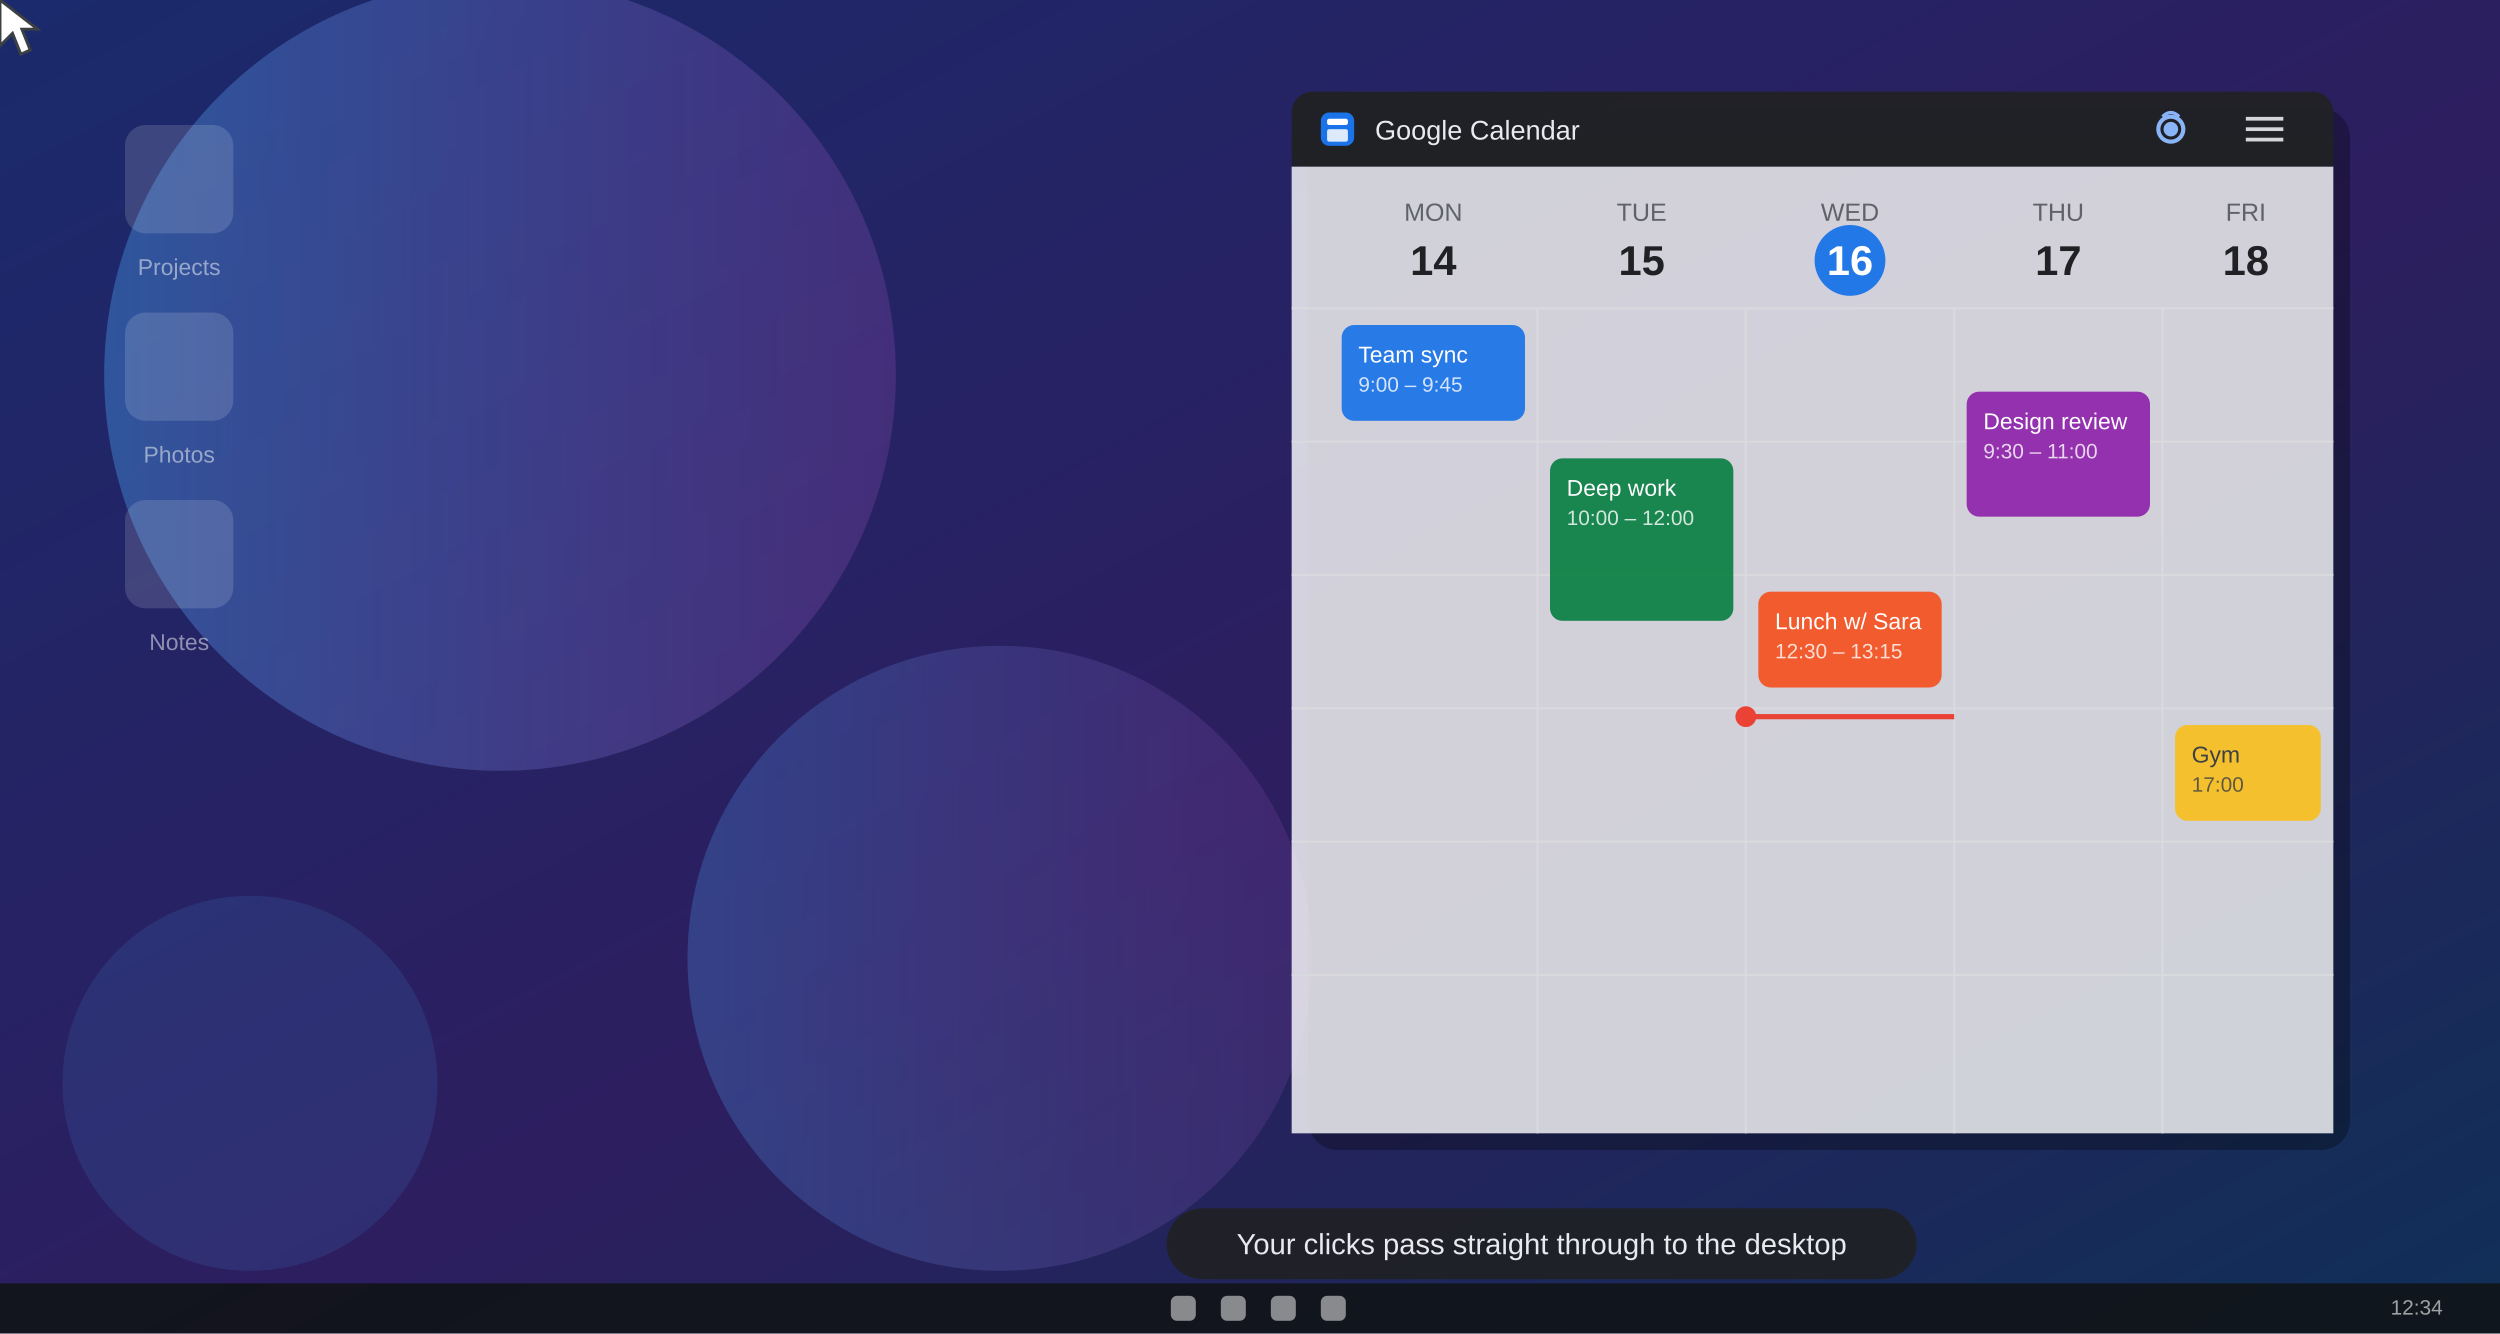
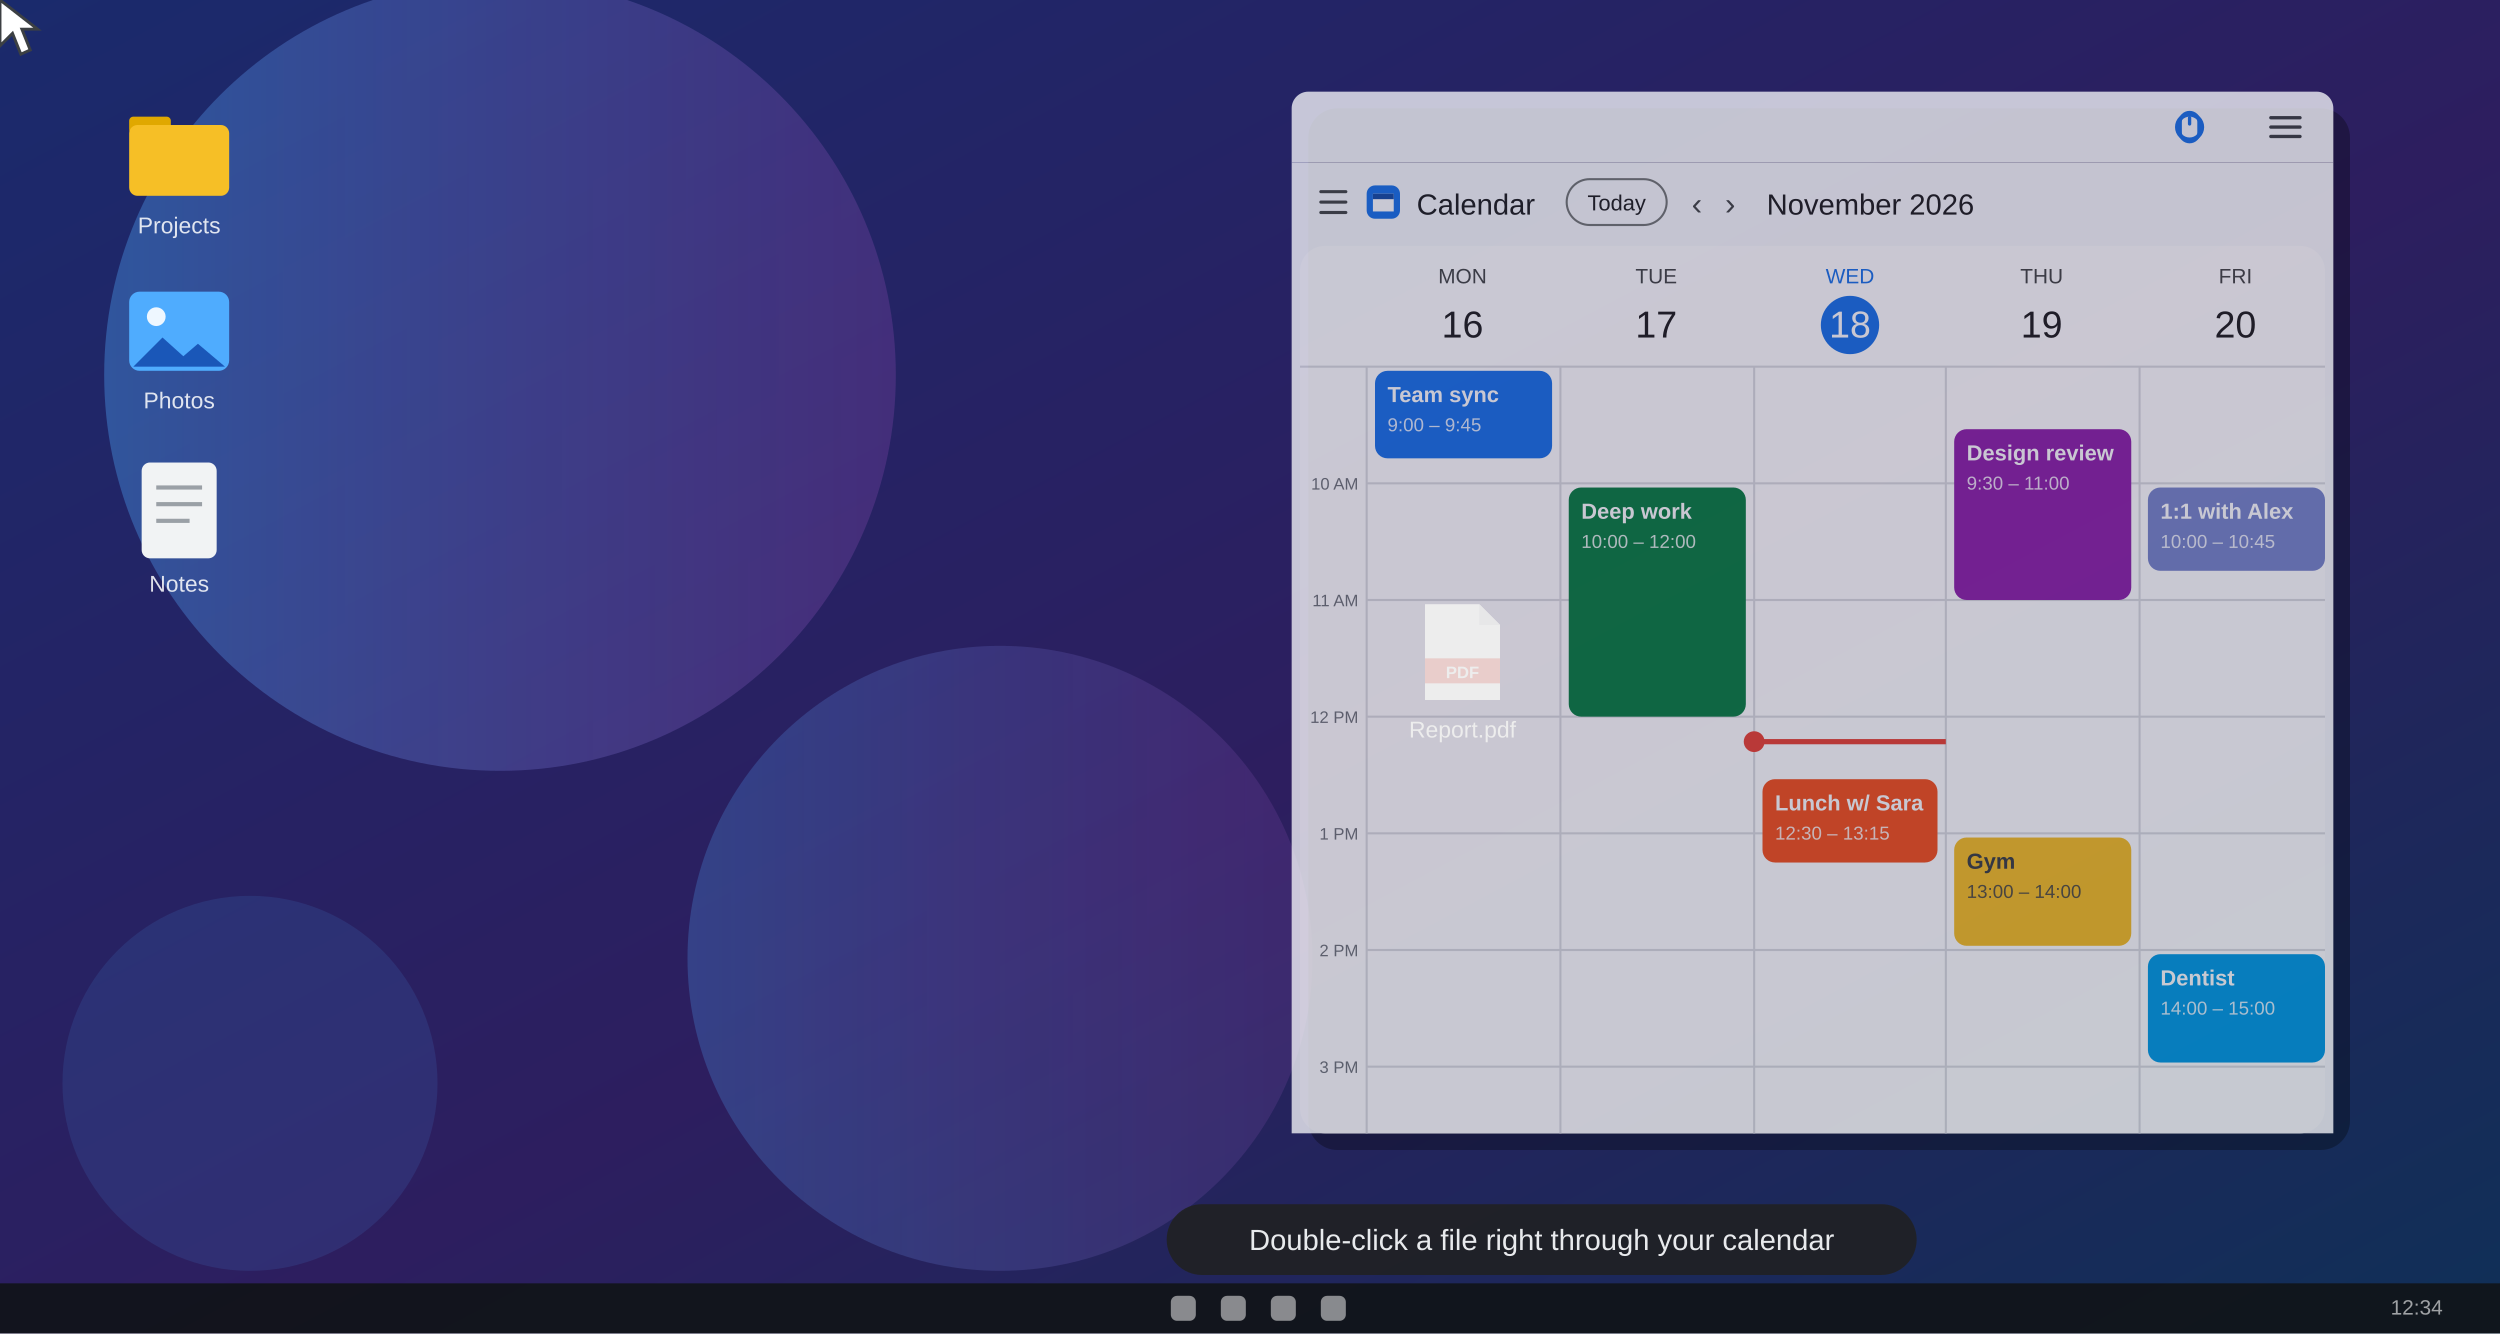
<svg xmlns="http://www.w3.org/2000/svg" width="1200" height="640" viewBox="0 0 1200 640" font-family="Segoe UI, Arial, sans-serif">
  <defs>
    <linearGradient id="wall" x1="0" y1="0" x2="1" y2="1">
      <stop offset="0" stop-color="#1a2a6c" />
      <stop offset="0.55" stop-color="#2d1e5f" />
      <stop offset="1" stop-color="#0f3057" />
    </linearGradient>
    <linearGradient id="glow" x1="0" y1="0" x2="1" y2="0">
      <stop offset="0" stop-color="#4facfe" stop-opacity="0.35" />
      <stop offset="1" stop-color="#9d50bb" stop-opacity="0.25" />
    </linearGradient>
  </defs>
  <rect width="1200" height="640" fill="url(#wall)" />
  <g>
    <animateTransform attributeName="transform" type="translate" values="0 0; 22 -14; 0 0" dur="18s" repeatCount="indefinite" />
    <circle cx="240" cy="180" r="190" fill="url(#glow)" />
    <circle cx="480" cy="460" r="150" fill="url(#glow)" opacity="0.7" />
    <circle cx="120" cy="520" r="90" fill="#4facfe" opacity="0.12" />
  </g>
-   <g opacity="0.9">
-     <rect x="60" y="60" width="52" height="52" rx="10" fill="#ffffff" opacity="0.16" />
-     <rect x="60" y="150" width="52" height="52" rx="10" fill="#ffffff" opacity="0.16">
-       <animate attributeName="opacity" values="0.16;0.16;0.5;0.16;0.16" keyTimes="0;0.14;0.17;0.25;1" dur="14s" repeatCount="indefinite" />
-     </rect>
-     <rect x="60" y="240" width="52" height="52" rx="10" fill="#ffffff" opacity="0.16" />
-     <text x="86" y="132" fill="#ffffff" opacity="0.55" font-size="11" text-anchor="middle">Projects</text>
-     <text x="86" y="222" fill="#ffffff" opacity="0.55" font-size="11" text-anchor="middle">Photos</text>
-     <text x="86" y="312" fill="#ffffff" opacity="0.55" font-size="11" text-anchor="middle">Notes</text>
-   </g>
-   <g>
-     <rect x="628" y="52" width="500" height="500" rx="14" fill="#000000" opacity="0.30" />
-     <rect x="620" y="44" width="500" height="36" rx="10" fill="#202124" opacity="0.96" />
-     <rect x="620" y="66" width="500" height="14" fill="#202124" opacity="0.96" />
-     <rect x="634" y="54" width="16" height="16" rx="4" fill="#1a73e8" />
-     <rect x="637" y="57" width="10" height="3" rx="1" fill="#ffffff" />
-     <rect x="637" y="62" width="10" height="6" rx="1" fill="#ffffff" opacity="0.85" />
-     <text x="660" y="67" fill="#e8eaed" font-size="13">Google Calendar</text>
-     <circle cx="1042" cy="62" r="6" fill="none" stroke="#8ab4f8" stroke-width="2">
+   <g font-size="11" fill="#ffffff" text-anchor="middle">
+     <rect x="62" y="56" width="20" height="8" rx="2" fill="#e0a800" />
+     <rect x="62" y="60" width="48" height="34" rx="4" fill="#f6bf26" />
+     <text x="86" y="112" opacity="0.85">Projects</text>
+     <rect x="62" y="140" width="48" height="38" rx="5" fill="#4facfe" />
+     <circle cx="75" cy="152" r="4.5" fill="#ffffff" opacity="0.9" />
+     <path d="M64 176 l14 -14 10 9 7 -6 13 11 z" fill="#1a57b8" />
+     <text x="86" y="196" opacity="0.85">Photos</text>
+     <rect x="68" y="222" width="36" height="46" rx="4" fill="#f1f3f4" />
+     <g stroke="#9aa0a6" stroke-width="2">
+       <line x1="75" y1="234" x2="97" y2="234" />
+       <line x1="75" y1="242" x2="97" y2="242" />
+       <line x1="75" y1="250" x2="91" y2="250" />
+     </g>
+     <text x="86" y="284" opacity="0.85">Notes</text>
+   </g>
+   <rect x="672" y="284" width="60" height="78" rx="4" fill="#cce8ff" fill-opacity="0.35" stroke="#99d1ff" opacity="0">
+     <animate attributeName="opacity" values="0;0;1;1;0;0" keyTimes="0;0.06;0.065;0.27;0.29;1" dur="18s" repeatCount="indefinite" />
+   </rect>
+   <path d="M684 290 h26 l10 10 v36 h-36 z" fill="#ffffff" />
+   <path d="M710 290 v10 h10" fill="#dadce0" />
+   <rect x="684" y="316" width="36" height="12" fill="#ea4335" />
+   <text x="702" y="325.5" fill="#ffffff" font-size="8" font-weight="700" text-anchor="middle">PDF</text>
+   <text x="702" y="354" fill="#ffffff" font-size="11" text-anchor="middle">Report.pdf</text>
+   <rect x="628" y="52" width="500" height="500" rx="14" fill="#000000" opacity="0.30" />
+   <g opacity="0.76">
+     <path d="M620 78 v-26 a8 8 0 0 1 8 -8 h484 a8 8 0 0 1 8 8 v26 z" fill="#f8fafd" />
+     <circle cx="1051" cy="61" r="6" fill="none" stroke="#1a73e8" stroke-width="2">
      <animate attributeName="r" values="6;15" dur="2.4s" repeatCount="indefinite" />
      <animate attributeName="opacity" values="0.6;0" dur="2.4s" repeatCount="indefinite" />
    </circle>
-     <circle cx="1042" cy="62" r="3.5" fill="#8ab4f8" />
-     <path d="M1038 56 q4 -4 8 0" stroke="#8ab4f8" stroke-width="1.6" fill="none" />
-     <g stroke="#e8eaed" stroke-width="1.8" opacity="0.9">
-       <line x1="1078" y1="57" x2="1096" y2="57" />
-       <line x1="1078" y1="62" x2="1096" y2="62" />
-       <line x1="1078" y1="67" x2="1096" y2="67" />
-     </g>
-     <rect x="620" y="80" width="500" height="464" fill="#ffffff" opacity="0.80" />
-     <g fill="#5f6368" font-size="12" text-anchor="middle">
-       <text x="688" y="106">MON</text>
-       <text x="788" y="106">TUE</text>
-       <text x="888" y="106">WED</text>
-       <text x="988" y="106">THU</text>
-       <text x="1078" y="106">FRI</text>
-     </g>
-     <g fill="#202124" font-size="20" text-anchor="middle" font-weight="600">
-       <text x="688" y="132">14</text>
-       <text x="788" y="132">15</text>
-       <text x="888" y="132">16</text>
-       <text x="988" y="132">17</text>
-       <text x="1078" y="132">18</text>
-     </g>
-     <circle cx="888" cy="125" r="17" fill="#1a73e8" opacity="0.95" />
-     <text x="888" y="132" fill="#ffffff" font-size="20" text-anchor="middle" font-weight="600">16</text>
-     <g stroke="#dadce0" stroke-width="1" opacity="0.8">
-       <line x1="620" y1="148" x2="1120" y2="148" />
-       <line x1="620" y1="212" x2="1120" y2="212" />
-       <line x1="620" y1="276" x2="1120" y2="276" />
-       <line x1="620" y1="340" x2="1120" y2="340" />
-       <line x1="620" y1="404" x2="1120" y2="404" />
-       <line x1="620" y1="468" x2="1120" y2="468" />
-       <line x1="738" y1="148" x2="738" y2="544" />
-       <line x1="838" y1="148" x2="838" y2="544" />
-       <line x1="938" y1="148" x2="938" y2="544" />
-       <line x1="1038" y1="148" x2="1038" y2="544" />
-     </g>
-     <rect x="644" y="156" width="88" height="46" rx="6" fill="#1a73e8" opacity="0.92" />
-     <text x="652" y="174" fill="#ffffff" font-size="11">Team sync</text>
-     <text x="652" y="188" fill="#ffffff" font-size="10" opacity="0.8">9:00 – 9:45</text>
-     <rect x="744" y="220" width="88" height="78" rx="6" fill="#0b8043" opacity="0.92" />
-     <text x="752" y="238" fill="#ffffff" font-size="11">Deep work</text>
-     <text x="752" y="252" fill="#ffffff" font-size="10" opacity="0.8">10:00 – 12:00</text>
-     <rect x="844" y="284" width="88" height="46" rx="6" fill="#f4511e" opacity="0.92" />
-     <text x="852" y="302" fill="#ffffff" font-size="11">Lunch w/ Sara</text>
-     <text x="852" y="316" fill="#ffffff" font-size="10" opacity="0.8">12:30 – 13:15</text>
-     <rect x="944" y="188" width="88" height="60" rx="6" fill="#8e24aa" opacity="0.92" />
-     <text x="952" y="206" fill="#ffffff" font-size="11">Design review</text>
-     <text x="952" y="220" fill="#ffffff" font-size="10" opacity="0.8">9:30 – 11:00</text>
-     <rect x="1044" y="348" width="70" height="46" rx="6" fill="#f6bf26" opacity="0.95" />
-     <text x="1052" y="366" fill="#3c4043" font-size="11">Gym</text>
-     <text x="1052" y="380" fill="#3c4043" font-size="10" opacity="0.8">17:00</text>
-     <line x1="838" y1="344" x2="938" y2="344" stroke="#ea4335" stroke-width="2.5" />
-     <circle cx="838" cy="344" r="5" fill="#ea4335">
+     <g transform="translate(1051 61)" fill="none" stroke="#1a73e8" stroke-width="1.6">
+       <rect x="-4.5" y="-7" width="9" height="14" rx="4.5" />
+       <line x1="0" y1="-4.5" x2="0" y2="-1.5" stroke-linecap="round" />
+     </g>
+     <g stroke="#3c4043" stroke-width="1.6" stroke-linecap="round">
+       <line x1="1090" y1="56.5" x2="1104" y2="56.5" />
+       <line x1="1090" y1="61" x2="1104" y2="61" />
+       <line x1="1090" y1="65.5" x2="1104" y2="65.5" />
+     </g>
+     <rect x="620" y="78" width="500" height="466" fill="#f8fafd" />
+     <g stroke="#444746" stroke-width="1.5" stroke-linecap="round">
+       <line x1="634" y1="92" x2="646" y2="92" />
+       <line x1="634" y1="97" x2="646" y2="97" />
+       <line x1="634" y1="102" x2="646" y2="102" />
+     </g>
+     <rect x="656" y="89" width="16" height="16" rx="4" fill="#1a73e8" />
+     <rect x="659" y="93" width="10" height="8.5" fill="#ffffff" />
+     <rect x="659" y="93" width="10" height="2.6" fill="#174ea6" />
+     <text x="680" y="103" fill="#1f1f1f" font-size="14">Calendar</text>
+     <rect x="752" y="86" width="48" height="22" rx="11" fill="none" stroke="#747775" />
+     <text x="776" y="101" fill="#1f1f1f" font-size="10.5" text-anchor="middle">Today</text>
+     <text x="812" y="103" fill="#444746" font-size="15">‹</text>
+     <text x="828" y="103" fill="#444746" font-size="15">›</text>
+     <text x="848" y="103" fill="#1f1f1f" font-size="14">November 2026</text>
+     <rect x="624" y="118" width="492" height="426" rx="12" fill="#ffffff" />
+     <g fill="#444746" font-size="10" text-anchor="middle">
+       <text x="702" y="136">MON</text>
+       <text x="795" y="136">TUE</text>
+       <text x="888" y="136" fill="#1a73e8">WED</text>
+       <text x="980" y="136">THU</text>
+       <text x="1073" y="136">FRI</text>
+     </g>
+     <circle cx="888" cy="156" r="14" fill="#1a73e8" />
+     <g fill="#1f1f1f" font-size="18" text-anchor="middle">
+       <text x="702" y="162">16</text>
+       <text x="795" y="162">17</text>
+       <text x="888" y="162" fill="#ffffff">18</text>
+       <text x="980" y="162">19</text>
+       <text x="1073" y="162">20</text>
+     </g>
+     <g stroke="#dadce0" stroke-width="1">
+       <line x1="624" y1="176" x2="1116" y2="176" />
+       <line x1="656" y1="232" x2="1116" y2="232" />
+       <line x1="656" y1="288" x2="1116" y2="288" />
+       <line x1="656" y1="344" x2="1116" y2="344" />
+       <line x1="656" y1="400" x2="1116" y2="400" />
+       <line x1="656" y1="456" x2="1116" y2="456" />
+       <line x1="656" y1="512" x2="1116" y2="512" />
+       <line x1="656" y1="176" x2="656" y2="544" />
+       <line x1="749" y1="176" x2="749" y2="544" />
+       <line x1="842" y1="176" x2="842" y2="544" />
+       <line x1="934" y1="176" x2="934" y2="544" />
+       <line x1="1027" y1="176" x2="1027" y2="544" />
+     </g>
+     <g fill="#70757a" font-size="8" text-anchor="end">
+       <text x="652" y="235">10 AM</text>
+       <text x="652" y="291">11 AM</text>
+       <text x="652" y="347">12 PM</text>
+       <text x="652" y="403">1 PM</text>
+       <text x="652" y="459">2 PM</text>
+       <text x="652" y="515">3 PM</text>
+     </g>
+     <g fill="#ffffff" font-size="10.5">
+       <rect x="660" y="178" width="85" height="42" rx="6" fill="#1a73e8" />
+       <text x="666" y="193" font-weight="600">Team sync</text>
+       <text x="666" y="207" font-size="9" opacity="0.85">9:00 – 9:45</text>
+       <rect x="753" y="234" width="85" height="110" rx="6" fill="#0b8043" />
+       <text x="759" y="249" font-weight="600">Deep work</text>
+       <text x="759" y="263" font-size="9" opacity="0.85">10:00 – 12:00</text>
+       <rect x="846" y="374" width="84" height="40" rx="6" fill="#f4511e" />
+       <text x="852" y="389" font-weight="600">Lunch w/ Sara</text>
+       <text x="852" y="403" font-size="9" opacity="0.85">12:30 – 13:15</text>
+       <rect x="938" y="206" width="85" height="82" rx="6" fill="#8e24aa" />
+       <text x="944" y="221" font-weight="600">Design review</text>
+       <text x="944" y="235" font-size="9" opacity="0.85">9:30 – 11:00</text>
+       <rect x="938" y="402" width="85" height="52" rx="6" fill="#f6bf26" />
+       <text x="944" y="417" font-weight="600" fill="#3c4043">Gym</text>
+       <text x="944" y="431" font-size="9" fill="#3c4043" opacity="0.85">13:00 – 14:00</text>
+       <rect x="1031" y="234" width="85" height="40" rx="6" fill="#7986cb" />
+       <text x="1037" y="249" font-weight="600">1:1 with Alex</text>
+       <text x="1037" y="263" font-size="9" opacity="0.85">10:00 – 10:45</text>
+     </g>
+     <g transform="translate(1073.5 484)">
+       <g>
+         <animateTransform attributeName="transform" type="scale" values="0;0;1.15;1;1;0;0" keyTimes="0;0.78;0.80;0.82;0.95;0.97;1" dur="18s" repeatCount="indefinite" />
+         <rect x="-42.5" y="-26" width="85" height="52" rx="6" fill="#039be5" />
+         <text x="-36.5" y="-11" fill="#ffffff" font-size="10.5" font-weight="600">Dentist</text>
+         <text x="-36.5" y="3" fill="#ffffff" font-size="9" opacity="0.85">14:00 – 15:00</text>
+       </g>
+     </g>
+     <line x1="842" y1="356" x2="934" y2="356" stroke="#ea4335" stroke-width="2.5" />
+     <circle cx="842" cy="356" r="5" fill="#ea4335">
      <animate attributeName="r" values="5;6.5;5" dur="2s" repeatCount="indefinite" />
    </circle>
  </g>
-   <g opacity="0">
-     <animate attributeName="opacity" values="0;0;1;1;0;0" keyTimes="0;0.42;0.45;0.78;0.83;1" dur="14s" repeatCount="indefinite" />
-     <rect x="810" y="332" width="210" height="180" rx="9" fill="#000000" opacity="0.35" transform="translate(4 5)" />
-     <rect x="806" y="328" width="210" height="180" rx="9" fill="#2b2d33" stroke="#3d4046" stroke-width="1" />
+   <rect x="1031" y="458" width="85" height="52" rx="7" fill="none" stroke="#039be5" opacity="0">
+     <animate attributeName="stroke-width" values="2;2;14;14" keyTimes="0;0.80;0.88;1" dur="18s" repeatCount="indefinite" />
+     <animate attributeName="opacity" values="0;0;0.7;0;0" keyTimes="0;0.80;0.805;0.88;1" dur="18s" repeatCount="indefinite" />
+   </rect>
+   <g opacity="0">
+     <animate attributeName="opacity" values="0;0;1;1;0;0" keyTimes="0;0.11;0.125;0.26;0.28;1" dur="18s" repeatCount="indefinite" />
+     <g transform="translate(355 270)">
+       <g>
+         <animateTransform attributeName="transform" type="scale" values="0.9;0.9;1;1" keyTimes="0;0.11;0.13;1" dur="18s" repeatCount="indefinite" />
+         <g transform="translate(-355 -270)">
+           <rect x="156" y="118" width="410" height="320" rx="9" fill="#000000" opacity="0.35" />
+           <rect x="150" y="110" width="410" height="320" rx="8" fill="#e9e9ec" />
+           <path d="M150 142 v-24 a8 8 0 0 1 8 -8 h394 a8 8 0 0 1 8 8 v24 z" fill="#f3f3f3" />
+           <rect x="163" y="119" width="12" height="14" rx="2" fill="#ea4335" />
+           <text x="183" y="131" fill="#1f1f1f" font-size="12">Report.pdf</text>
+           <g stroke="#5f6368" stroke-width="1.2" fill="none">
+             <line x1="474" y1="126" x2="484" y2="126" />
+             <rect x="503" y="121" width="9" height="9" />
+             <line x1="533" y1="121" x2="542" y2="130" />
+             <line x1="542" y1="121" x2="533" y2="130" />
+           </g>
+           <rect x="196" y="154" width="318" height="276" fill="#ffffff" />
+           <rect x="222" y="176" width="150" height="10" rx="2" fill="#3c4043" />
+           <g fill="#dadce0">
+             <rect x="222" y="198" width="268" height="6" rx="2" />
+             <rect x="222" y="212" width="250" height="6" rx="2" />
+             <rect x="222" y="226" width="262" height="6" rx="2" />
+             <rect x="222" y="240" width="180" height="6" rx="2" />
+           </g>
+           <g fill="#1a73e8">
+             <rect x="236" y="352" width="22" height="48" />
+             <rect x="268" y="330" width="22" height="70" />
+             <rect x="300" y="338" width="22" height="62" />
+             <rect x="332" y="312" width="22" height="88" />
+             <rect x="364" y="298" width="22" height="102" />
+             <rect x="396" y="320" width="22" height="80" />
+             <rect x="428" y="284" width="22" height="116" />
+           </g>
+           <line x1="226" y1="400" x2="462" y2="400" stroke="#9aa0a6" />
+         </g>
+       </g>
+     </g>
+   </g>
+   <g opacity="0">
+     <animate attributeName="opacity" values="0;0;1;1;0;0" keyTimes="0;0.365;0.38;0.57;0.59;1" dur="18s" repeatCount="indefinite" />
+     <rect x="890" y="311" width="210" height="180" rx="9" fill="#000000" opacity="0.35" />
+     <rect x="886" y="306" width="210" height="180" rx="9" fill="#2b2d33" stroke="#3d4046" stroke-width="1" />
+     <rect x="892" y="362" width="198" height="24" rx="6" fill="#ffffff" opacity="0">
+       <animate attributeName="y" values="362;362;430;430" keyTimes="0;0.49;0.50;1" dur="18s" repeatCount="indefinite" />
+       <animate attributeName="opacity" values="0;0;0.1;0.1;0;0" keyTimes="0;0.455;0.46;0.57;0.58;1" dur="18s" repeatCount="indefinite" />
+     </rect>
    <g fill="#e8eaed" font-size="12.5">
-       <text x="824" y="352">View</text>
-       <text x="824" y="376">Sort by</text>
-       <text x="824" y="400">Refresh</text>
-       <text x="824" y="434">New</text>
-       <text x="824" y="468">Display settings</text>
-       <text x="824" y="492">Personalize</text>
+       <text x="904" y="330">View</text>
+       <text x="904" y="354">Sort by</text>
+       <text x="904" y="378">Refresh</text>
+       <text x="904" y="412">New</text>
+       <text x="904" y="446">Display settings</text>
+       <text x="904" y="470">Personalize</text>
    </g>
    <g fill="#9aa0a6" font-size="12" text-anchor="end">
-       <text x="1000" y="352">›</text>
-       <text x="1000" y="376">›</text>
-       <text x="1000" y="434">›</text>
-     </g>
-     <line x1="814" y1="412" x2="1008" y2="412" stroke="#3d4046" stroke-width="1" />
-     <line x1="814" y1="446" x2="1008" y2="446" stroke="#3d4046" stroke-width="1" />
-   </g>
-   <circle cx="86" cy="176" r="3" fill="none" stroke="#ffffff" stroke-width="2.5" opacity="0">
-     <animate attributeName="r" values="3;3;26;26" keyTimes="0;0.14;0.22;1" dur="14s" repeatCount="indefinite" />
-     <animate attributeName="opacity" values="0;0;0.8;0;0" keyTimes="0;0.14;0.15;0.22;1" dur="14s" repeatCount="indefinite" />
-   </circle>
-   <circle cx="800" cy="320" r="3" fill="none" stroke="#ffffff" stroke-width="2.5" opacity="0">
-     <animate attributeName="r" values="3;3;26;26" keyTimes="0;0.41;0.49;1" dur="14s" repeatCount="indefinite" />
-     <animate attributeName="opacity" values="0;0;0.8;0;0" keyTimes="0;0.41;0.42;0.49;1" dur="14s" repeatCount="indefinite" />
-   </circle>
+       <text x="1080" y="330">›</text>
+       <text x="1080" y="354">›</text>
+       <text x="1080" y="412">›</text>
+     </g>
+     <line x1="894" y1="390" x2="1088" y2="390" stroke="#3d4046" stroke-width="1" />
+     <line x1="894" y1="424" x2="1088" y2="424" stroke="#3d4046" stroke-width="1" />
+   </g>
+   <g fill="none" stroke="#1a73e8" stroke-width="2.5">
+     <circle cx="702" cy="312" r="3" opacity="0">
+       <animate attributeName="r" values="3;3;24;24" keyTimes="0;0.07;0.10;1" dur="18s" repeatCount="indefinite" />
+       <animate attributeName="opacity" values="0;0;0.85;0;0" keyTimes="0;0.07;0.075;0.10;1" dur="18s" repeatCount="indefinite" />
+     </circle>
+     <circle cx="702" cy="312" r="3" opacity="0">
+       <animate attributeName="r" values="3;3;24;24" keyTimes="0;0.09;0.12;1" dur="18s" repeatCount="indefinite" />
+       <animate attributeName="opacity" values="0;0;0.85;0;0" keyTimes="0;0.09;0.095;0.12;1" dur="18s" repeatCount="indefinite" />
+     </circle>
+     <circle cx="880" cy="300" r="3" opacity="0">
+       <animate attributeName="r" values="3;3;26;26" keyTimes="0;0.36;0.40;1" dur="18s" repeatCount="indefinite" />
+       <animate attributeName="opacity" values="0;0;0.85;0;0" keyTimes="0;0.36;0.365;0.40;1" dur="18s" repeatCount="indefinite" />
+     </circle>
+   </g>
  <g>
-     <animateTransform attributeName="transform" type="translate" values="920 310; 86 176; 86 176; 800 320; 800 320; 920 310" keyTimes="0;0.13;0.27;0.40;0.80;1" dur="14s" repeatCount="indefinite" />
+     <animateTransform attributeName="transform" type="translate" values="900 300; 702 312; 702 312; 880 300; 880 300; 950 374; 950 442; 950 442; 1070 566; 1070 566; 900 300" keyTimes="0;0.06;0.12;0.30;0.42;0.46;0.52;0.58;0.64;0.94;1" dur="18s" repeatCount="indefinite" />
    <path d="M0 0 L0 22 L6 16 L10 26 L14.5 24 L10.5 14 L18 14 Z" fill="#ffffff" stroke="#3c4043" stroke-width="1.4" />
-   </g>
-   <g>
-     <animate attributeName="opacity" values="1;1;0;0;1" keyTimes="0;0.38;0.43;0.93;1" dur="14s" repeatCount="indefinite" />
-     <rect x="560" y="580" width="360" height="34" rx="17" fill="#202124" opacity="0.92" />
-     <text x="740" y="602" fill="#e8eaed" font-size="14" text-anchor="middle">Your clicks pass straight through to the desktop</text>
-   </g>
-   <g opacity="0">
-     <animate attributeName="opacity" values="0;0;1;1;0;0" keyTimes="0;0.43;0.47;0.78;0.83;1" dur="14s" repeatCount="indefinite" />
-     <rect x="510" y="580" width="460" height="34" rx="17" fill="#202124" opacity="0.92" />
-     <text x="740" y="602" fill="#e8eaed" font-size="14" text-anchor="middle">Even right-click opens the desktop menu — through the calendar</text>
  </g>
  <rect x="0" y="616" width="1200" height="24" fill="#101418" opacity="0.92" />
  <g fill="#ffffff" opacity="0.5">
    <rect x="562" y="622" width="12" height="12" rx="3" />
    <rect x="586" y="622" width="12" height="12" rx="3" />
    <rect x="610" y="622" width="12" height="12" rx="3" />
    <rect x="634" y="622" width="12" height="12" rx="3" />
  </g>
  <text x="1160" y="631" fill="#ffffff" opacity="0.6" font-size="10" text-anchor="middle">12:34</text>
+   <path d="M404 336 C 560 200, 900 180, 1072 470" fill="none" stroke="#8ab4f8" stroke-width="2" stroke-dasharray="4 7" opacity="0">
+     <animate attributeName="opacity" values="0;0;0.55;0.55;0;0" keyTimes="0;0.71;0.725;0.78;0.82;1" dur="18s" repeatCount="indefinite" />
+   </path>
+   <g opacity="0">
+     <animate attributeName="opacity" values="0;0;1;1;0;0" keyTimes="0;0.715;0.72;0.78;0.785;1" dur="18s" repeatCount="indefinite" />
+     <animateMotion path="M404 336 C 560 200, 900 180, 1072 470" calcMode="linear" keyPoints="0;0;1;1" keyTimes="0;0.72;0.78;1" dur="18s" repeatCount="indefinite" />
+     <circle r="11" fill="#8ab4f8" opacity="0.3" />
+     <circle r="5" fill="#8ab4f8" />
+   </g>
+   <g transform="translate(0 360)">
+     <animateTransform attributeName="transform" type="translate" values="0 360;0 360;0 0;0 0;0 360;0 360" keyTimes="0;0.62;0.66;0.86;0.90;1" dur="18s" repeatCount="indefinite" />
+     <rect x="250" y="300" width="160" height="300" rx="24" fill="#0e0f12" stroke="#5f6368" stroke-width="2" />
+     <rect x="258" y="312" width="144" height="276" rx="17" fill="#1f2024" />
+     <rect x="312" y="318" width="36" height="6" rx="3" fill="#0e0f12" />
+     <text x="272" y="350" fill="#e8eaed" font-size="13" font-weight="600">New event</text>
+     <g stroke="#9aa0a6" stroke-width="1.6" stroke-linecap="round">
+       <line x1="382" y1="341" x2="390" y2="349" />
+       <line x1="390" y1="341" x2="382" y2="349" />
+     </g>
+     <text x="272" y="384" fill="#ffffff" font-size="17">Dentist</text>
+     <line x1="272" y1="394" x2="390" y2="394" stroke="#8ab4f8" stroke-width="2" />
+     <circle cx="278" cy="416" r="5.5" fill="none" stroke="#9aa0a6" stroke-width="1.4" />
+     <path d="M278 413 v3.5 l2.5 1.5" stroke="#9aa0a6" stroke-width="1.2" fill="none" />
+     <text x="292" y="420" fill="#c4c7c5" font-size="11">Fri, Nov 20</text>
+     <text x="292" y="436" fill="#c4c7c5" font-size="11">14:00 – 15:00</text>
+     <circle cx="278" cy="458" r="5" fill="#039be5" />
+     <text x="292" y="462" fill="#c4c7c5" font-size="11">Work calendar</text>
+     <rect x="318" y="544" width="72" height="28" rx="14" fill="#8ab4f8" />
+     <text x="354" y="562" fill="#0b1d3a" font-size="12" font-weight="600" text-anchor="middle">Save
+       <animate attributeName="opacity" values="1;1;0;0;1;1" keyTimes="0;0.71;0.715;0.90;0.905;1" dur="18s" repeatCount="indefinite" />
+     </text>
+     <text x="354" y="562" fill="#0b1d3a" font-size="12" font-weight="600" text-anchor="middle" opacity="0">✓ Saved
+       <animate attributeName="opacity" values="0;0;1;1;0;0" keyTimes="0;0.71;0.715;0.90;0.905;1" dur="18s" repeatCount="indefinite" />
+     </text>
+     <circle cx="354" cy="558" r="3" fill="none" stroke="#ffffff" stroke-width="2.5" opacity="0">
+       <animate attributeName="r" values="3;3;20;20" keyTimes="0;0.70;0.73;1" dur="18s" repeatCount="indefinite" />
+       <animate attributeName="opacity" values="0;0;0.9;0;0" keyTimes="0;0.70;0.705;0.73;1" dur="18s" repeatCount="indefinite" />
+     </circle>
+   </g>
+   <g>
+     <animate attributeName="opacity" values="1;1;0;0;1;1" keyTimes="0;0.29;0.32;0.95;0.98;1" dur="18s" repeatCount="indefinite" />
+     <rect x="560" y="578" width="360" height="34" rx="17" fill="#202124" opacity="0.92" />
+     <text x="740" y="600" fill="#e8eaed" font-size="14" text-anchor="middle">Double-click a file right through your calendar</text>
+   </g>
+   <g opacity="0">
+     <animate attributeName="opacity" values="0;0;1;1;0;0" keyTimes="0;0.32;0.35;0.58;0.61;1" dur="18s" repeatCount="indefinite" />
+     <rect x="510" y="578" width="460" height="34" rx="17" fill="#202124" opacity="0.92" />
+     <text x="740" y="600" fill="#e8eaed" font-size="14" text-anchor="middle">Even right-click opens the desktop menu, through the calendar</text>
+   </g>
+   <g opacity="0">
+     <animate attributeName="opacity" values="0;0;1;1;0;0" keyTimes="0;0.61;0.64;0.93;0.96;1" dur="18s" repeatCount="indefinite" />
+     <rect x="500" y="578" width="480" height="34" rx="17" fill="#202124" opacity="0.92" />
+     <text x="740" y="600" fill="#e8eaed" font-size="14" text-anchor="middle">Add an event on your phone: it's on your desktop seconds later</text>
+   </g>
</svg>
